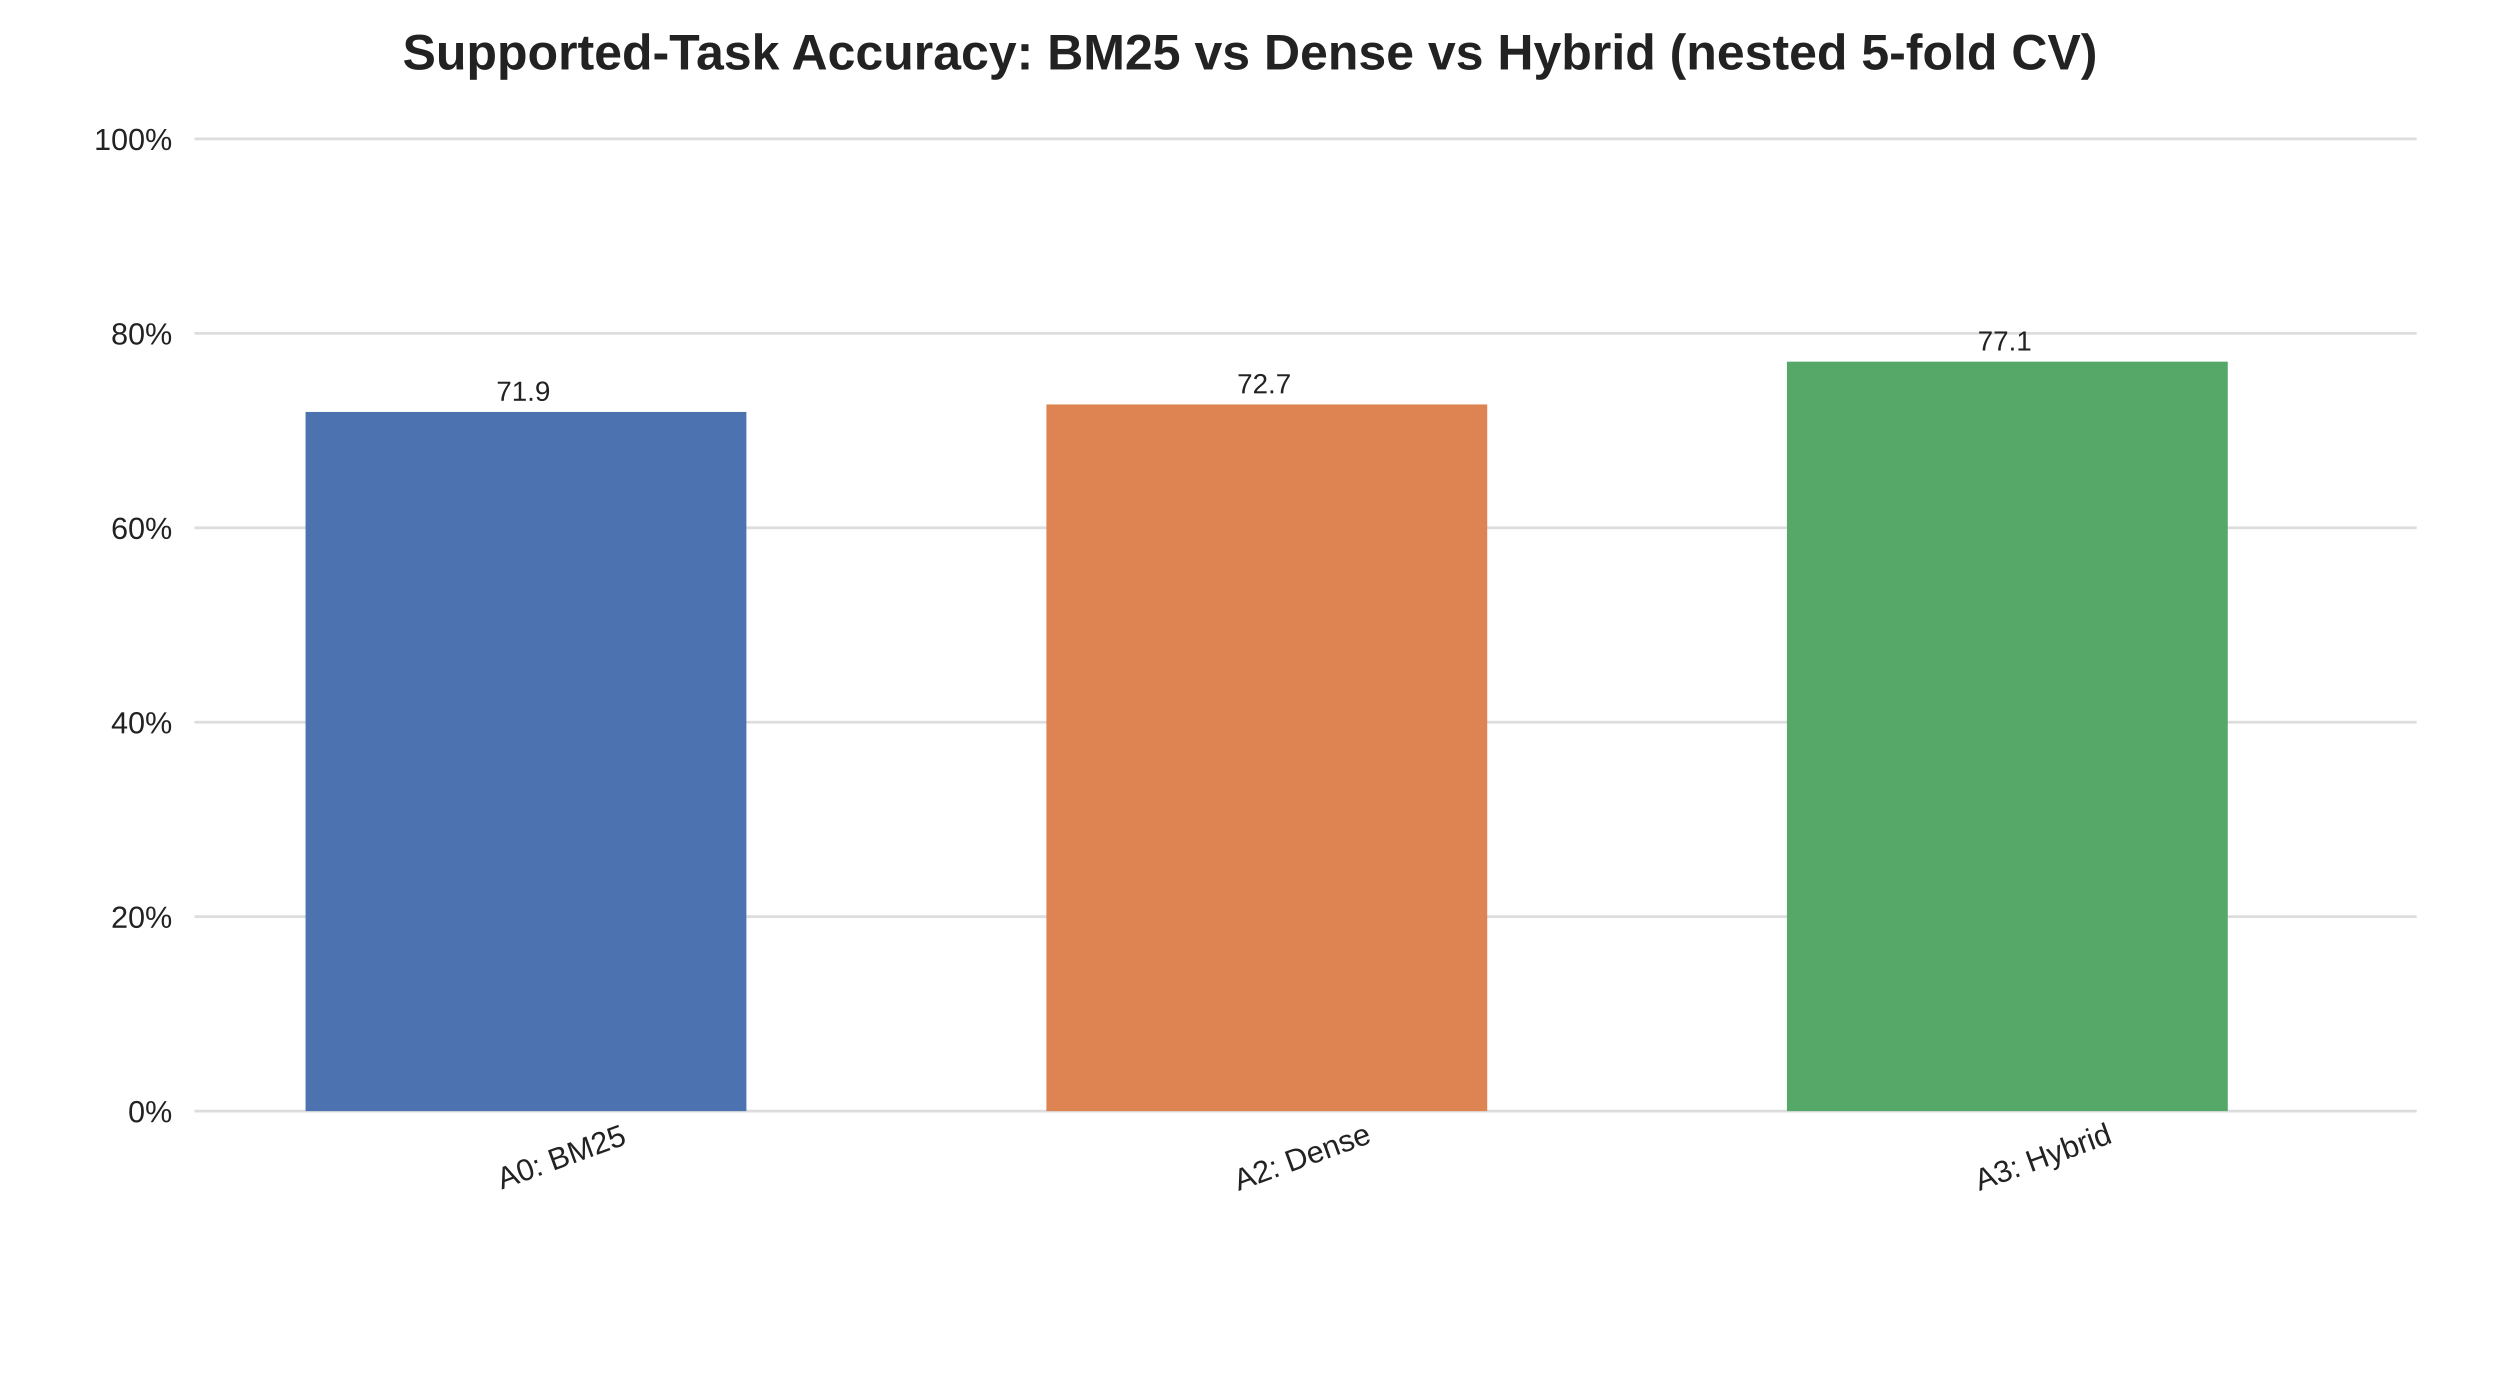
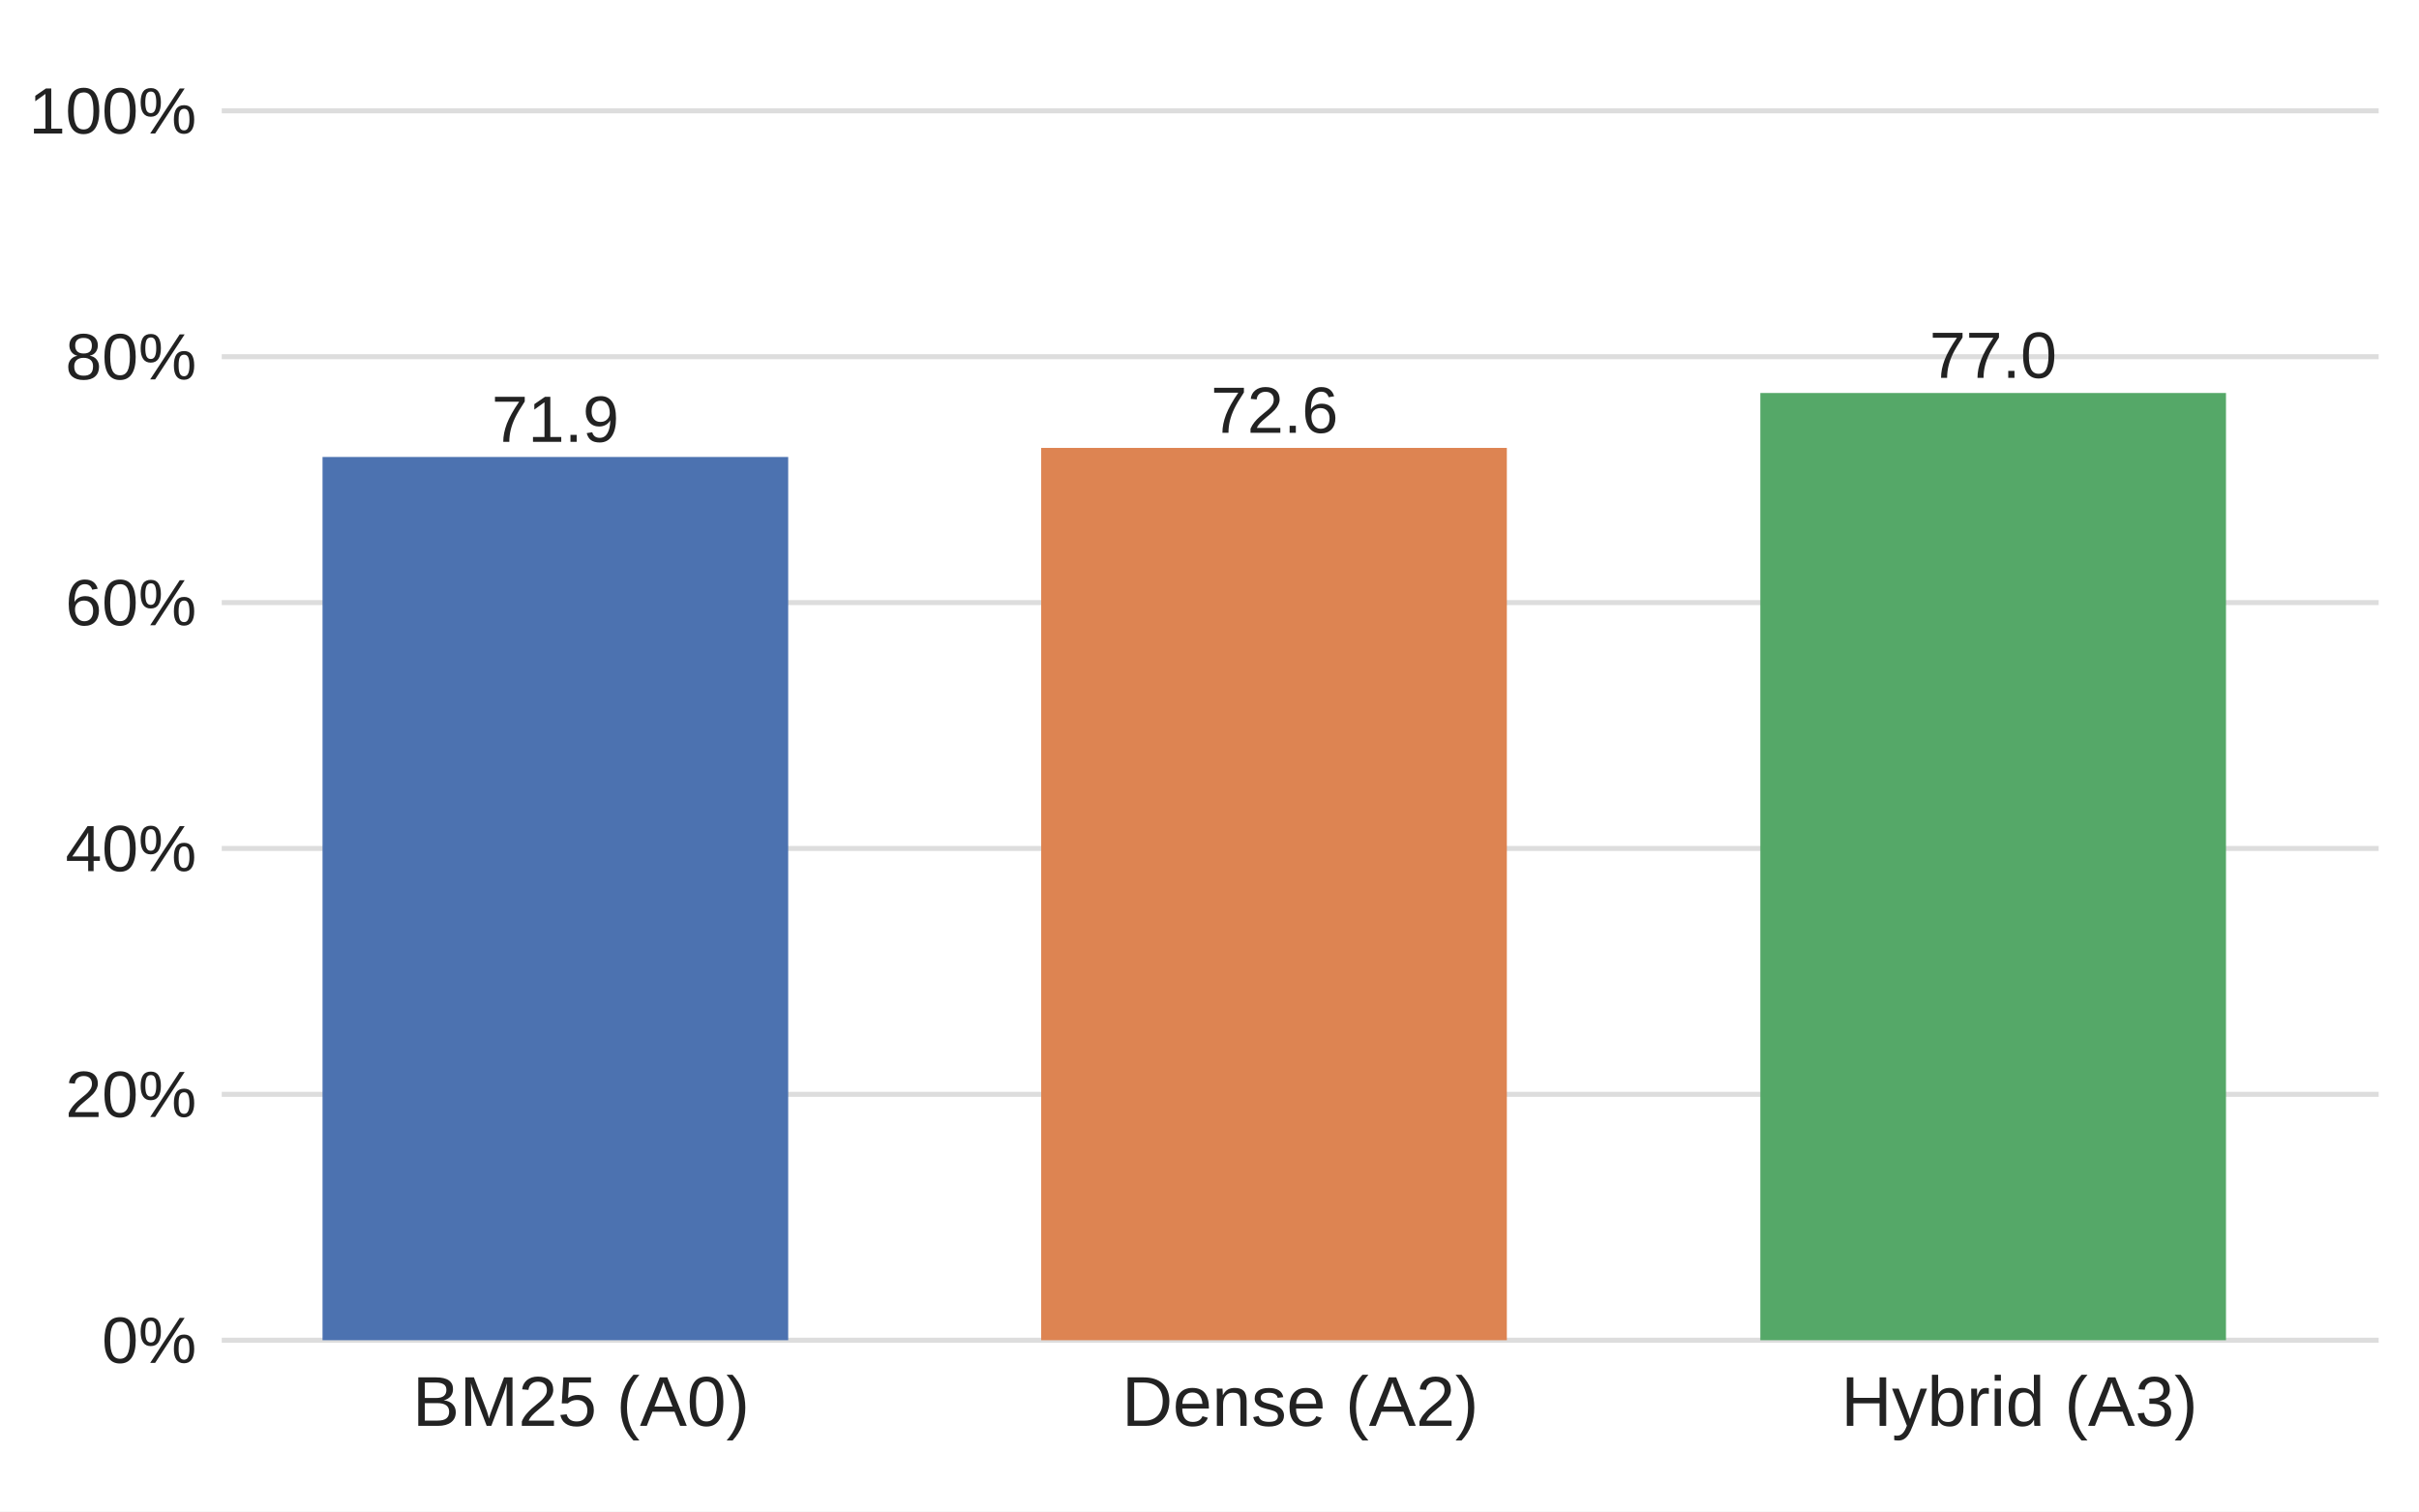
- <svg xmlns="http://www.w3.org/2000/svg" viewBox="0 0 900 500" font-family="Arial, sans-serif">
-   <rect width="900" height="500" fill="white" />
-   <text x="450" y="25" text-anchor="middle" font-size="18" font-weight="bold" fill="#222222">Supported-Task Accuracy: BM25 vs Dense vs Hybrid (nested 5-fold CV)</text>
-   <line x1="70" y1="400" x2="870" y2="400" stroke="#DDDDDD" stroke-width="1" />
-   <text x="62" y="404" text-anchor="end" font-size="11" fill="#222222">0%</text>
-   <line x1="70" y1="330" x2="870" y2="330" stroke="#DDDDDD" stroke-width="1" />
-   <text x="62" y="334" text-anchor="end" font-size="11" fill="#222222">20%</text>
-   <line x1="70" y1="260" x2="870" y2="260" stroke="#DDDDDD" stroke-width="1" />
-   <text x="62" y="264" text-anchor="end" font-size="11" fill="#222222">40%</text>
-   <line x1="70" y1="190" x2="870" y2="190" stroke="#DDDDDD" stroke-width="1" />
-   <text x="62" y="194" text-anchor="end" font-size="11" fill="#222222">60%</text>
-   <line x1="70" y1="120" x2="870" y2="120" stroke="#DDDDDD" stroke-width="1" />
-   <text x="62" y="124" text-anchor="end" font-size="11" fill="#222222">80%</text>
-   <line x1="70" y1="50" x2="870" y2="50" stroke="#DDDDDD" stroke-width="1" />
-   <text x="62" y="54" text-anchor="end" font-size="11" fill="#222222">100%</text>
-   <rect x="110.0" y="148.3" width="158.7" height="251.7" fill="#4C72B0" />
-   <text x="188.4" y="144.3" text-anchor="middle" font-size="10" fill="#222222">71.9</text>
-   <text x="203.3" y="420" text-anchor="middle" font-size="11" fill="#222222" transform="rotate(-20 203.3 420)">A0: BM25</text>
-   <rect x="376.7" y="145.6" width="158.7" height="254.4" fill="#DD8452" />
-   <text x="455.1" y="141.6" text-anchor="middle" font-size="10" fill="#222222">72.7</text>
-   <text x="470.0" y="420" text-anchor="middle" font-size="11" fill="#222222" transform="rotate(-20 470.0 420)">A2: Dense</text>
-   <rect x="643.3" y="130.2" width="158.7" height="269.8" fill="#55A868" />
-   <text x="721.7" y="126.2" text-anchor="middle" font-size="10" fill="#222222">77.1</text>
-   <text x="736.7" y="420" text-anchor="middle" font-size="11" fill="#222222" transform="rotate(-20 736.7 420)">A3: Hybrid</text>
+ <svg xmlns="http://www.w3.org/2000/svg" viewBox="0 0 480 300" font-family="Arial, Helvetica, sans-serif">
+   <rect width="480" height="300" fill="white" />
+   <line x1="44" y1="266" x2="472" y2="266" stroke="#DDDDDD" stroke-width="1" />
+   <text x="39" y="270.5" text-anchor="end" font-size="13" fill="#222222">0%</text>
+   <line x1="44" y1="217.2" x2="472" y2="217.2" stroke="#DDDDDD" stroke-width="1" />
+   <text x="39" y="221.7" text-anchor="end" font-size="13" fill="#222222">20%</text>
+   <line x1="44" y1="168.4" x2="472" y2="168.4" stroke="#DDDDDD" stroke-width="1" />
+   <text x="39" y="172.9" text-anchor="end" font-size="13" fill="#222222">40%</text>
+   <line x1="44" y1="119.6" x2="472" y2="119.6" stroke="#DDDDDD" stroke-width="1" />
+   <text x="39" y="124.1" text-anchor="end" font-size="13" fill="#222222">60%</text>
+   <line x1="44" y1="70.8" x2="472" y2="70.8" stroke="#DDDDDD" stroke-width="1" />
+   <text x="39" y="75.3" text-anchor="end" font-size="13" fill="#222222">80%</text>
+   <line x1="44" y1="22" x2="472" y2="22" stroke="#DDDDDD" stroke-width="1" />
+   <text x="39" y="26.5" text-anchor="end" font-size="13" fill="#222222">100%</text>
+   <rect x="64.0" y="90.7" width="92.4" height="175.3" fill="#4C72B0" />
+   <text x="110.2" y="87.7" text-anchor="middle" font-size="13" fill="#222222">71.9</text>
+   <text x="115.3" y="283" text-anchor="middle" font-size="14" fill="#222222">BM25 (A0)</text>
+   <rect x="206.6" y="88.9" width="92.4" height="177.1" fill="#DD8452" />
+   <text x="252.9" y="85.9" text-anchor="middle" font-size="13" fill="#222222">72.6</text>
+   <text x="258.0" y="283" text-anchor="middle" font-size="14" fill="#222222">Dense (A2)</text>
+   <rect x="349.3" y="78.0" width="92.4" height="188.0" fill="#55A868" />
+   <text x="395.5" y="75.0" text-anchor="middle" font-size="13" fill="#222222">77.0</text>
+   <text x="400.7" y="283" text-anchor="middle" font-size="14" fill="#222222">Hybrid (A3)</text>
</svg>
